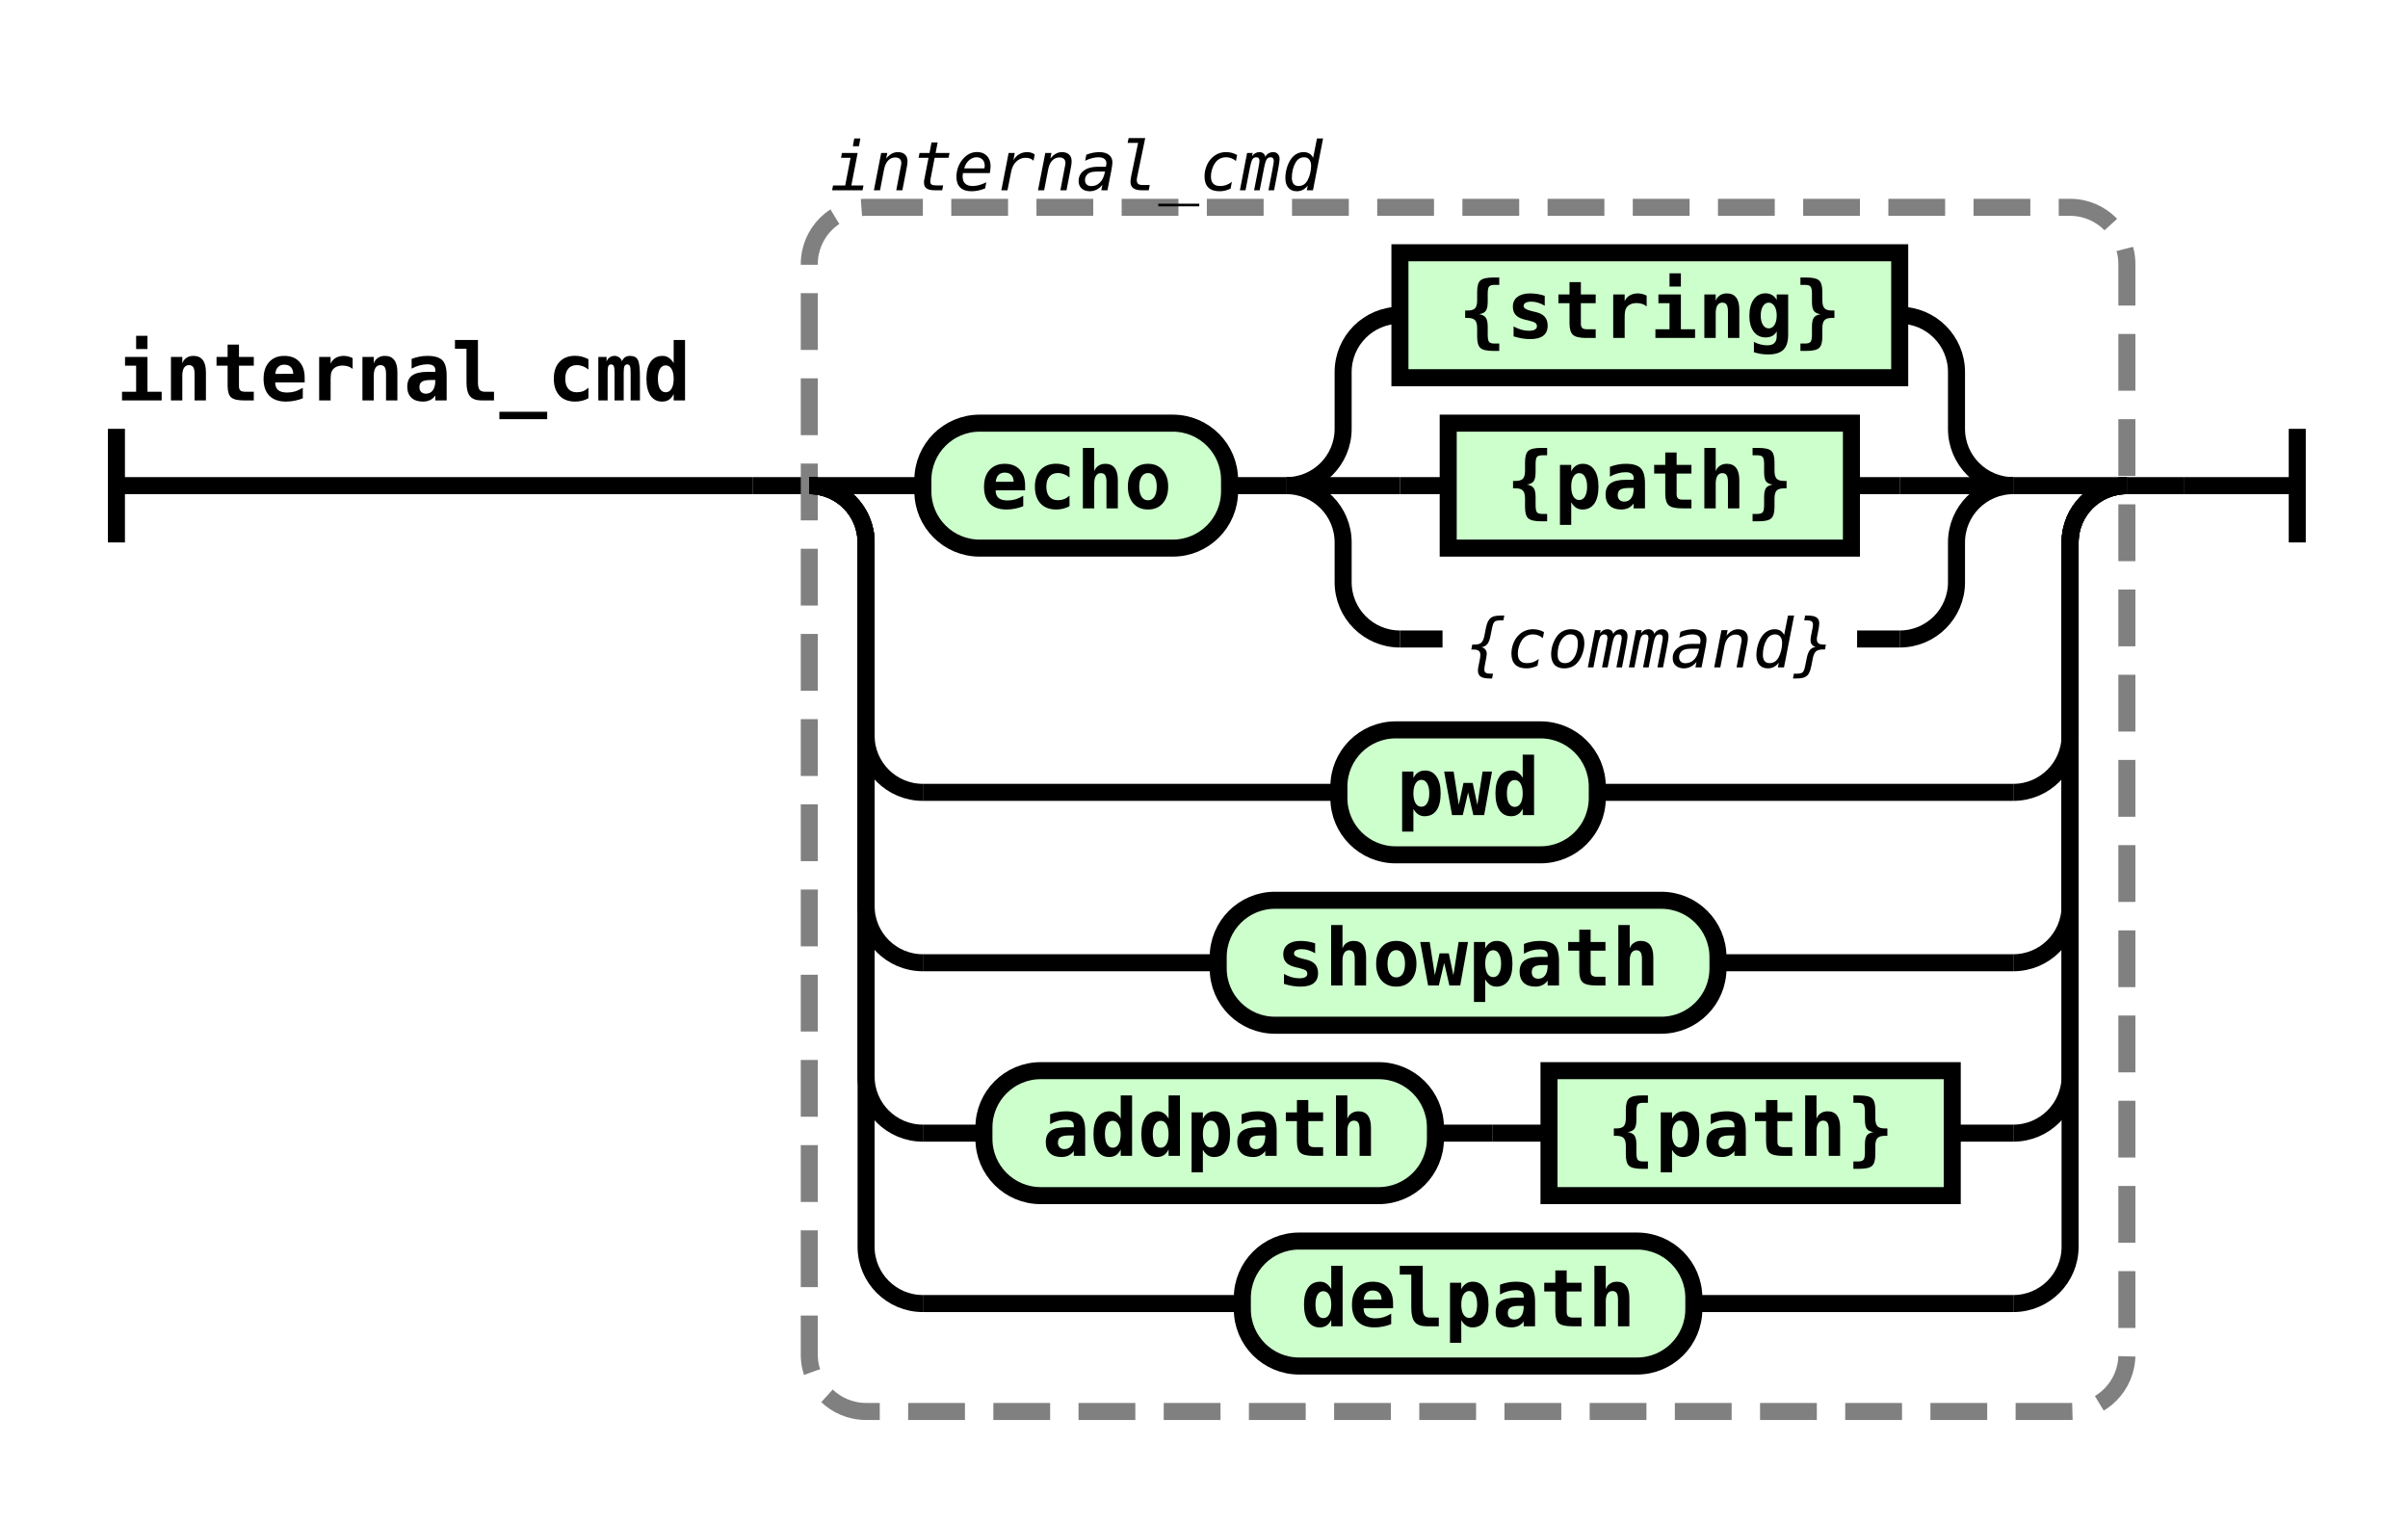
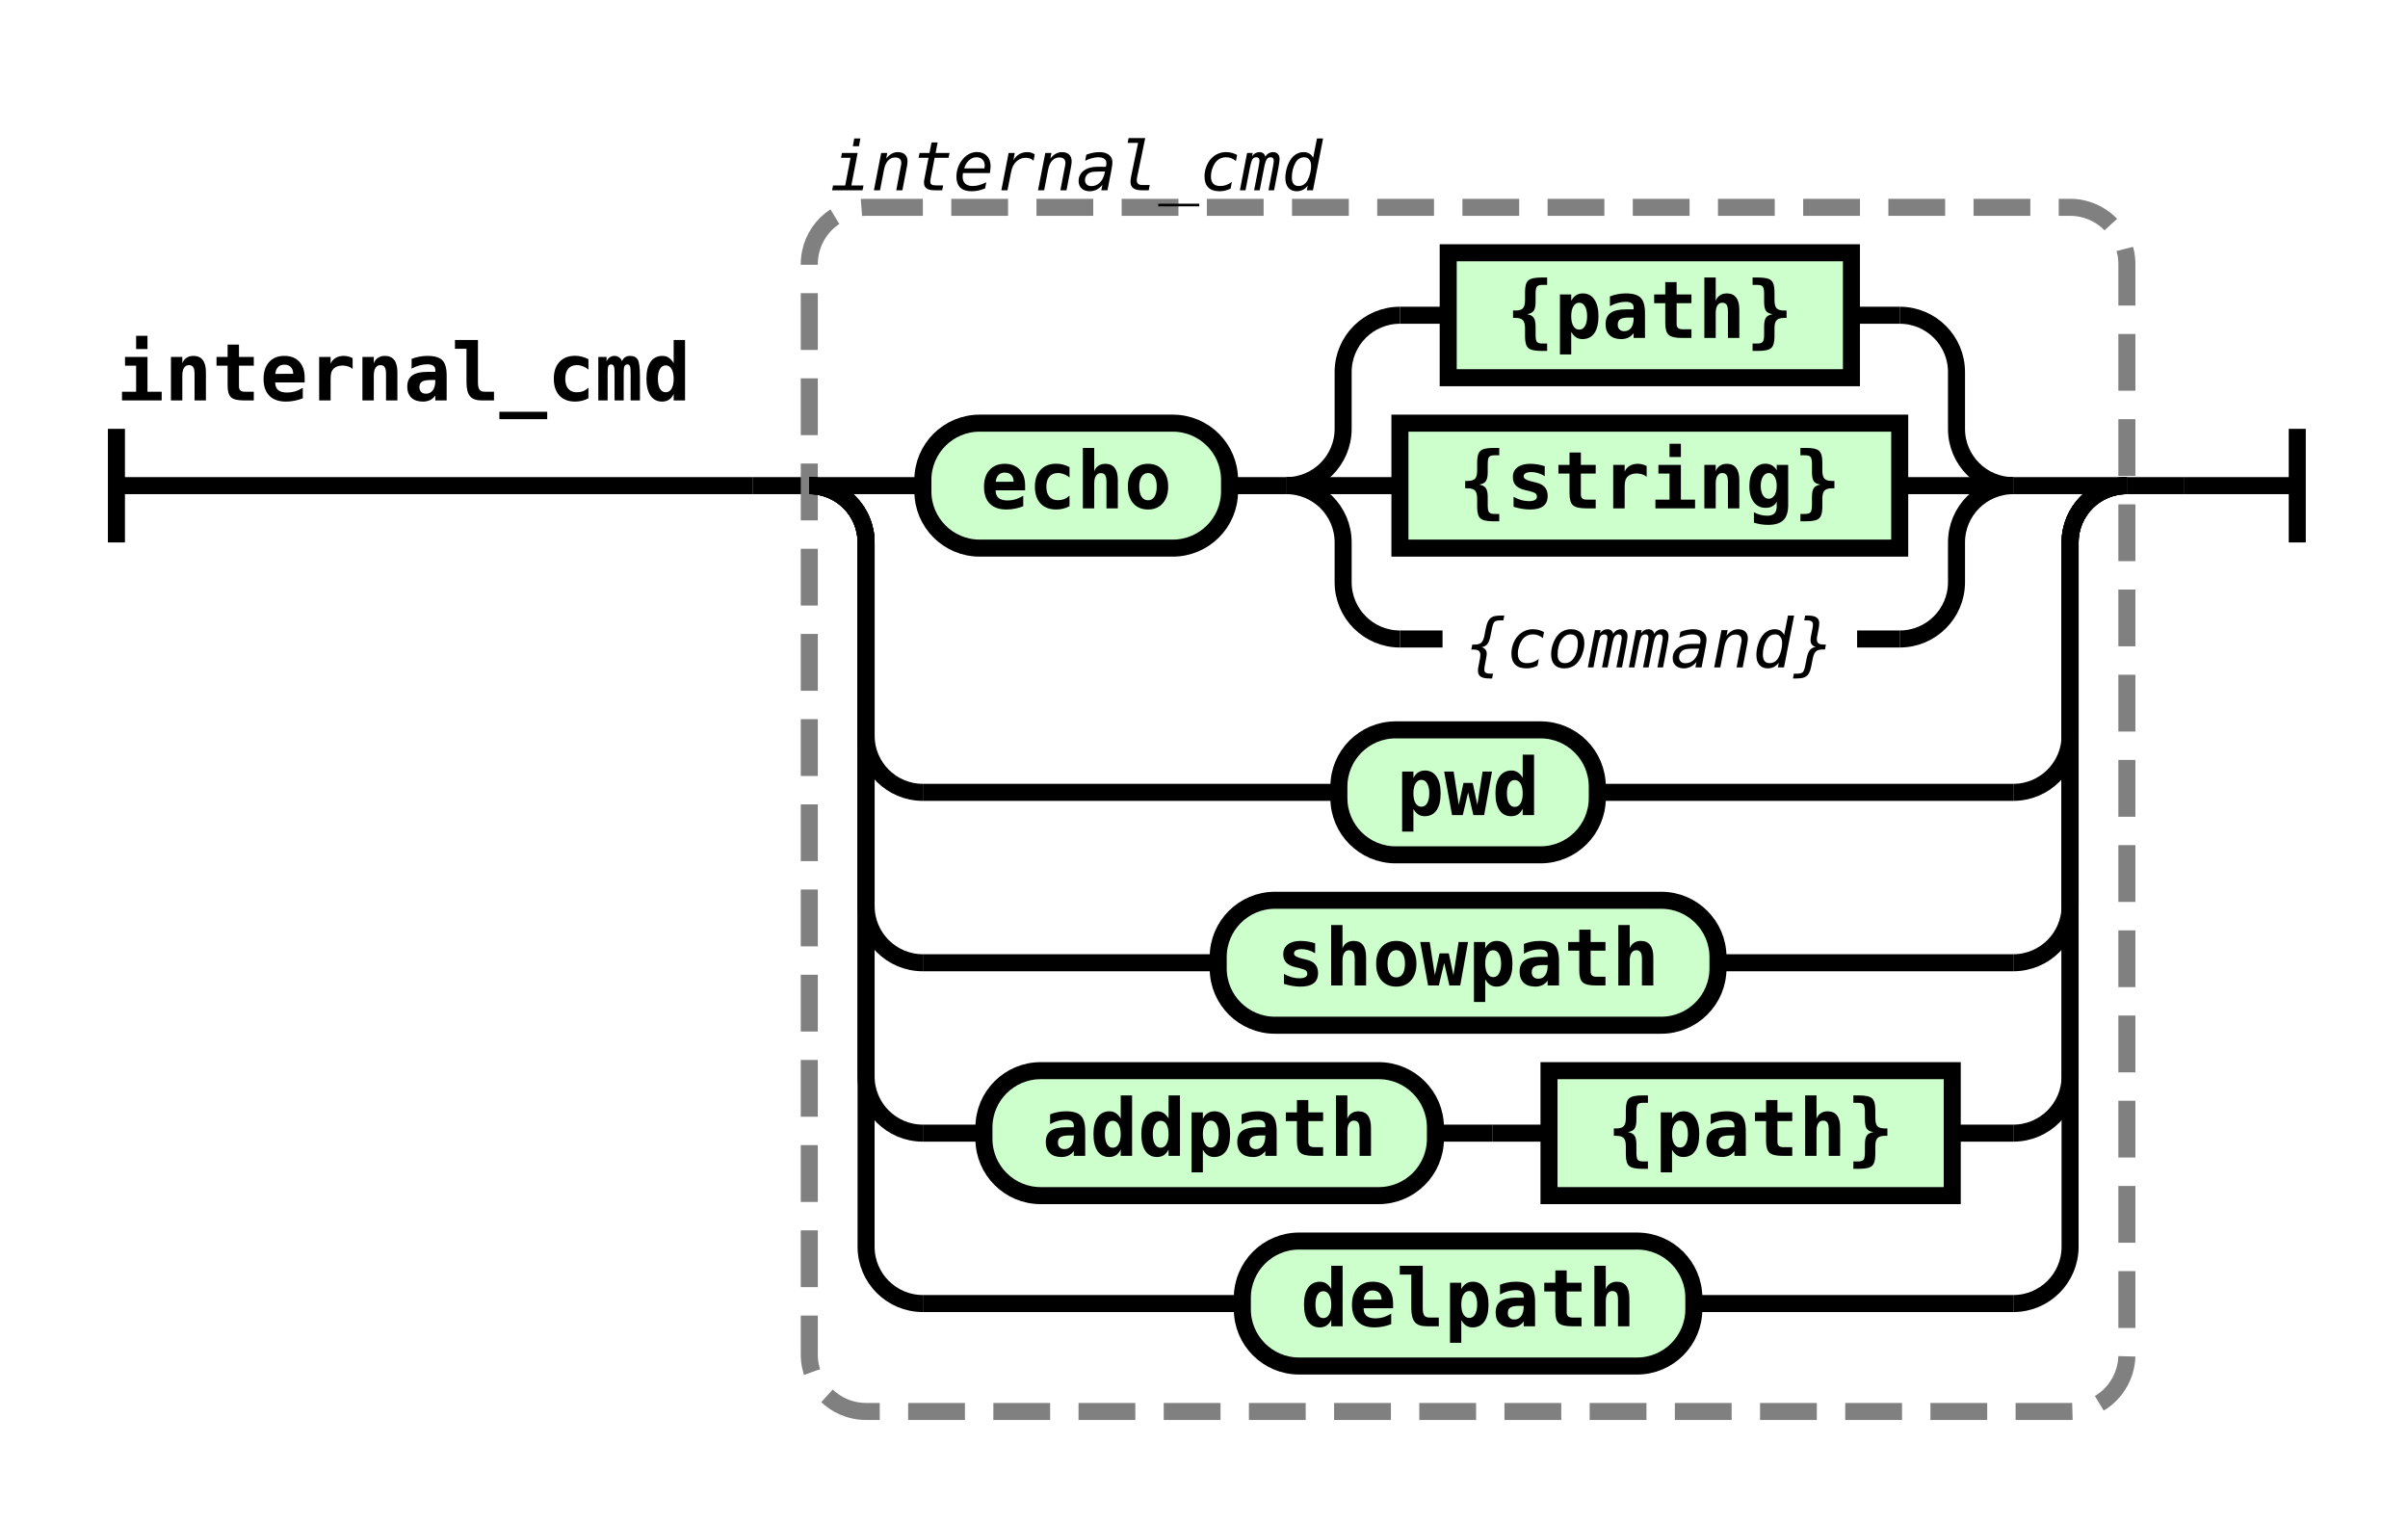
<svg xmlns="http://www.w3.org/2000/svg" class="railroad-diagram" height="268" viewBox="0 0 424.0 268" width="424.0">
  <g transform="translate(.5 .5)">
    <style>/*  */
	svg.railroad-diagram {
		background-color:hsl(30,20%,95%);
	}
	svg.railroad-diagram path {
		stroke-width:3;
		stroke:black;
		fill:rgba(0,0,0,0);
	}
	svg.railroad-diagram text {
		font:bold 14px monospace;
		text-anchor:middle;
	}
	svg.railroad-diagram text.label{
		text-anchor:start;
	}
	svg.railroad-diagram text.comment{
		font:italic 12px monospace;
	}
	svg.railroad-diagram rect{
		stroke-width:3;
		stroke:black;
		fill:hsl(120,100%,90%);
	}
	svg.railroad-diagram rect.group-box {
		stroke: gray;
		stroke-dasharray: 10 5;
		fill: none;
	}

/*  */
</style>
    <g>
      <path d="M20 75v20m0 -10h112.0" />
      <text style="text-anchor:start" x="20" y="70">internal_cmd</text>
    </g>
    <path d="M132.0 85h10" />
    <g>
      <path d="M142.0 85h0.0" />
      <path d="M374.0 85h0.0" />
      <rect class="group-box" height="212" rx="10" ry="10" width="232.0" x="142.0" y="36" />
      <g>
        <path d="M142.0 85h0.0" />
        <path d="M374.0 85h0.0" />
        <path d="M142.0 85h20" />
        <g>
          <path d="M162.0 85h0.0" />
          <path d="M354.0 85h0.0" />
          <g class="terminal ">
            <path d="M162.0 85h0.0" />
            <path d="M216.0 85h0.0" />
            <rect height="22" rx="10" ry="10" width="54.0" x="162.0" y="74" />
            <text x="189.0" y="89">echo</text>
          </g>
          <path d="M216.0 85h10" />
          <g>
            <path d="M226.0 85h0.0" />
            <path d="M354.0 85h0.0" />
            <path d="M226.0 85a10 10 0 0 0 10 -10v-10a10 10 0 0 1 10 -10" />
            <g class="non-terminal ">
-               <path d="M246.0 55h0.0" />
-               <path d="M334.0 55h0.0" />
-               <rect height="22" width="88.0" x="246.0" y="44" />
-               <text x="290.0" y="59">{string}</text>
+               <path d="M246.0 55h8.5" />
+               <path d="M325.5 55h8.5" />
+               <rect height="22" width="71.0" x="254.5" y="44" />
+               <text x="290.0" y="59">{path}</text>
            </g>
            <path d="M334.0 55a10 10 0 0 1 10 10v10a10 10 0 0 0 10 10" />
            <path d="M226.0 85h20" />
            <g class="non-terminal ">
-               <path d="M246.0 85h8.5" />
-               <path d="M325.5 85h8.5" />
-               <rect height="22" width="71.0" x="254.5" y="74" />
-               <text x="290.0" y="89">{path}</text>
+               <path d="M246.0 85h0.0" />
+               <path d="M334.0 85h0.0" />
+               <rect height="22" width="88.0" x="246.0" y="74" />
+               <text x="290.0" y="89">{string}</text>
            </g>
            <path d="M334.0 85h20" />
            <path d="M226.0 85a10 10 0 0 1 10 10v7a10 10 0 0 0 10 10" />
            <g class="non-terminal ">
              <path d="M246.0 112h7.5" />
              <path d="M326.5 112h7.5" />
              <text class="comment" x="290.0" y="117">{command}</text>
            </g>
            <path d="M334.0 112a10 10 0 0 0 10 -10v-7a10 10 0 0 1 10 -10" />
          </g>
        </g>
        <path d="M354.0 85h20" />
        <path d="M142.0 85a10 10 0 0 1 10 10v34a10 10 0 0 0 10 10" />
        <g class="terminal ">
          <path d="M162.0 139h73.25" />
          <path d="M280.75 139h73.25" />
          <rect height="22" rx="10" ry="10" width="45.5" x="235.25" y="128" />
          <text x="258.0" y="143">pwd</text>
        </g>
        <path d="M354.0 139a10 10 0 0 0 10 -10v-34a10 10 0 0 1 10 -10" />
        <path d="M142.0 85a10 10 0 0 1 10 10v64a10 10 0 0 0 10 10" />
        <g class="terminal ">
          <path d="M162.0 169h52.0" />
          <path d="M302.0 169h52.0" />
          <rect height="22" rx="10" ry="10" width="88.0" x="214.0" y="158" />
          <text x="258.0" y="173">showpath</text>
        </g>
        <path d="M354.0 169a10 10 0 0 0 10 -10v-64a10 10 0 0 1 10 -10" />
        <path d="M142.0 85a10 10 0 0 1 10 10v94a10 10 0 0 0 10 10" />
        <g>
          <path d="M162.0 199h10.75" />
          <path d="M343.25 199h10.75" />
          <g class="terminal ">
            <path d="M172.75 199h0.0" />
            <path d="M252.25 199h0.0" />
            <rect height="22" rx="10" ry="10" width="79.5" x="172.75" y="188" />
            <text x="212.5" y="203">addpath</text>
          </g>
          <path d="M252.25 199h10" />
          <path d="M262.25 199h10" />
          <g class="non-terminal ">
            <path d="M272.25 199h0.0" />
            <path d="M343.25 199h0.0" />
            <rect height="22" width="71.0" x="272.25" y="188" />
            <text x="307.75" y="203">{path}</text>
          </g>
        </g>
        <path d="M354.0 199a10 10 0 0 0 10 -10v-94a10 10 0 0 1 10 -10" />
        <path d="M142.0 85a10 10 0 0 1 10 10v124a10 10 0 0 0 10 10" />
        <g class="terminal ">
          <path d="M162.0 229h56.25" />
          <path d="M297.75 229h56.25" />
          <rect height="22" rx="10" ry="10" width="79.5" x="218.25" y="218" />
          <text x="258.0" y="233">delpath</text>
        </g>
        <path d="M354.0 229a10 10 0 0 0 10 -10v-124a10 10 0 0 1 10 -10" />
      </g>
      <g class="non-terminal ">
        <path d="M142.0 28h0.0" />
        <path d="M236.0 28h0.0" />
        <text class="comment" x="189.0" y="33">internal_cmd</text>
      </g>
    </g>
    <path d="M374.0 85h10" />
    <path d="M 384.0 85 h 20 m 0 -10 v 20" />
  </g>
</svg>
